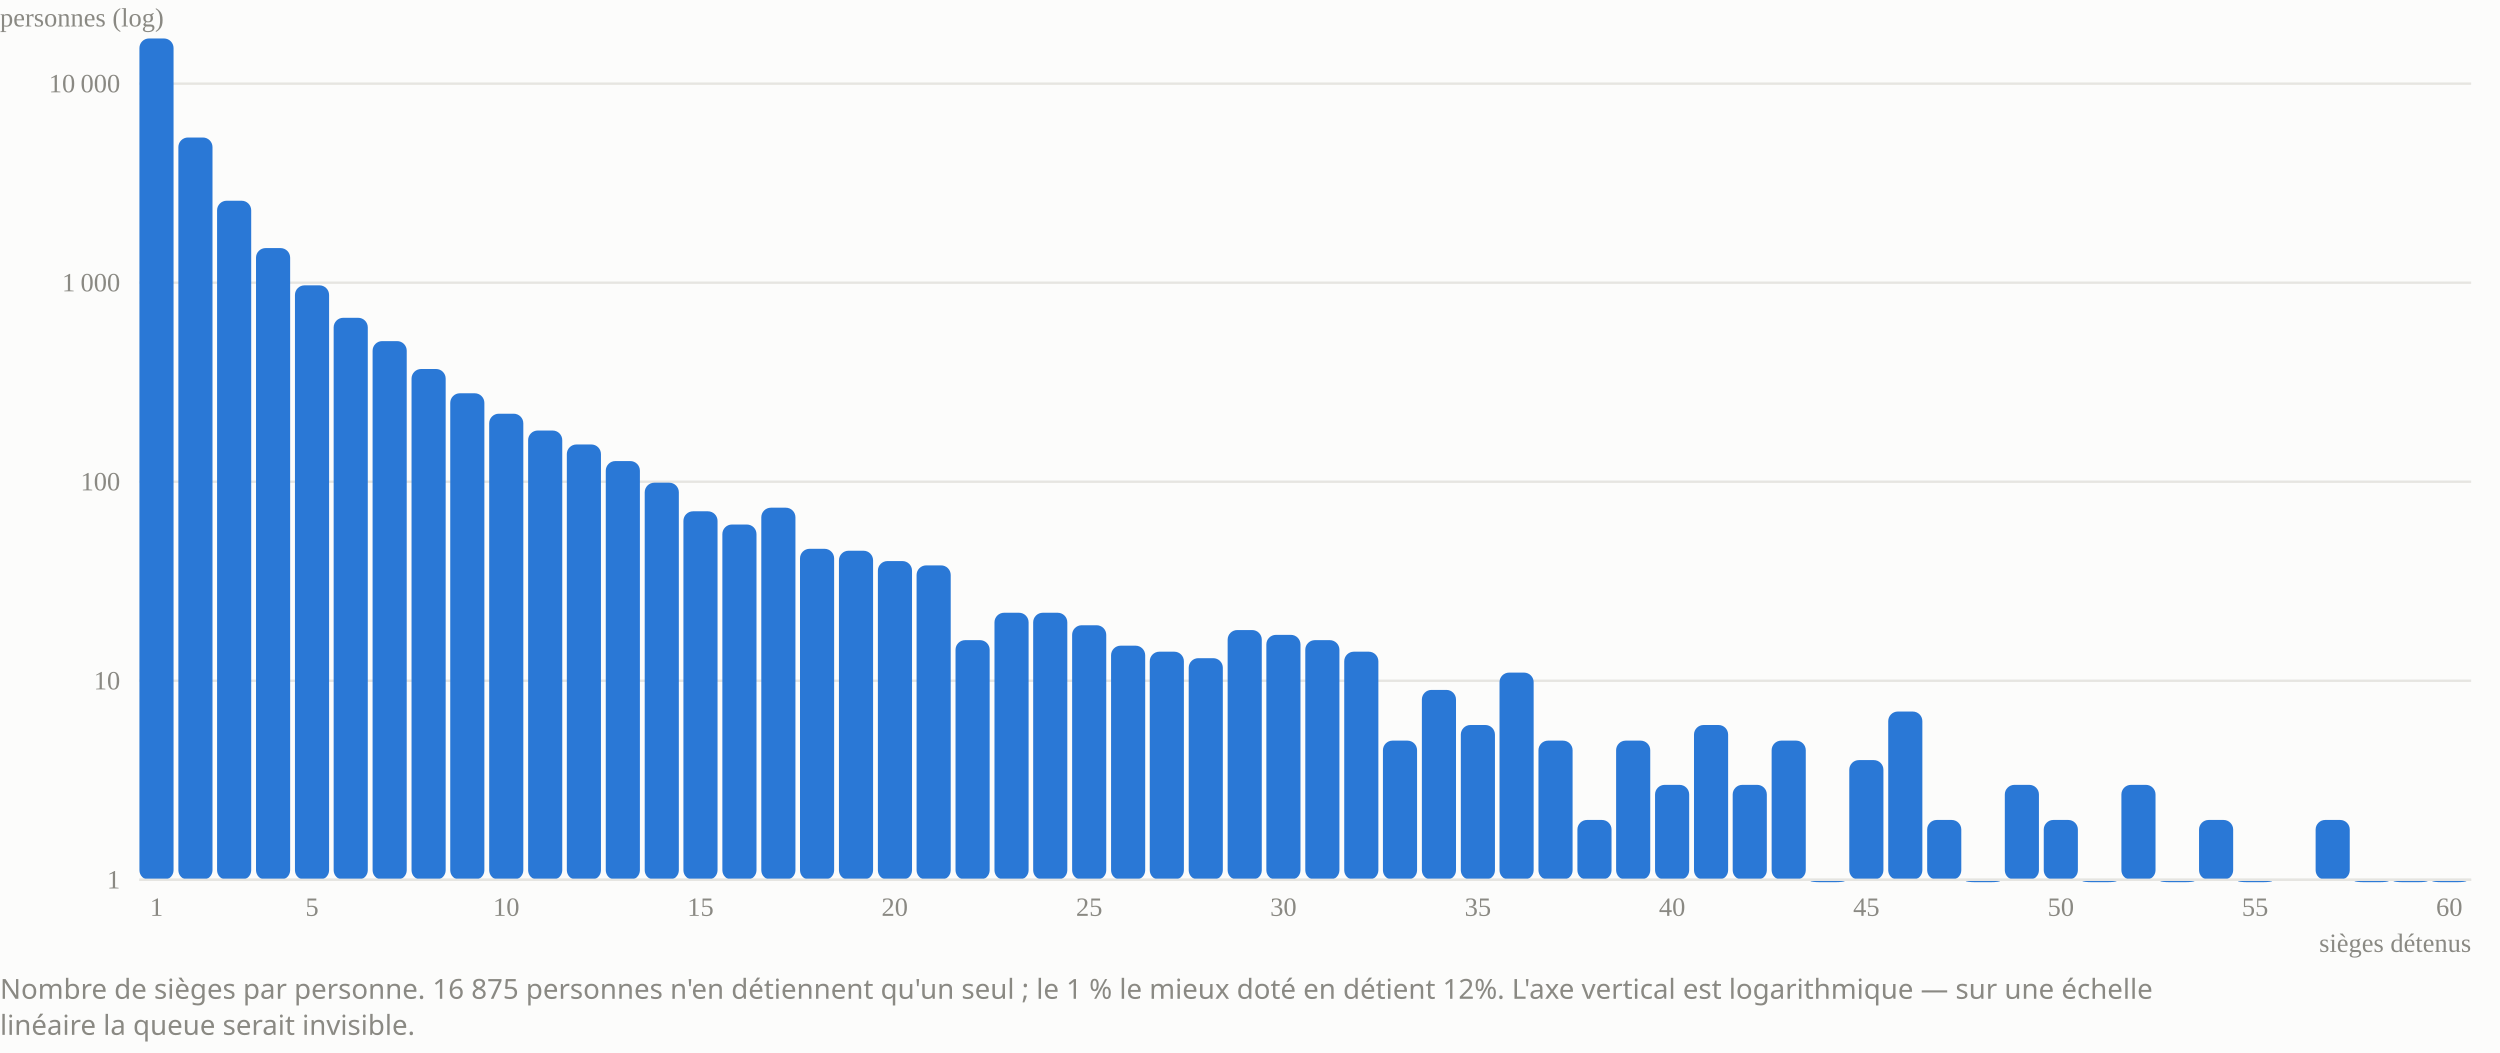
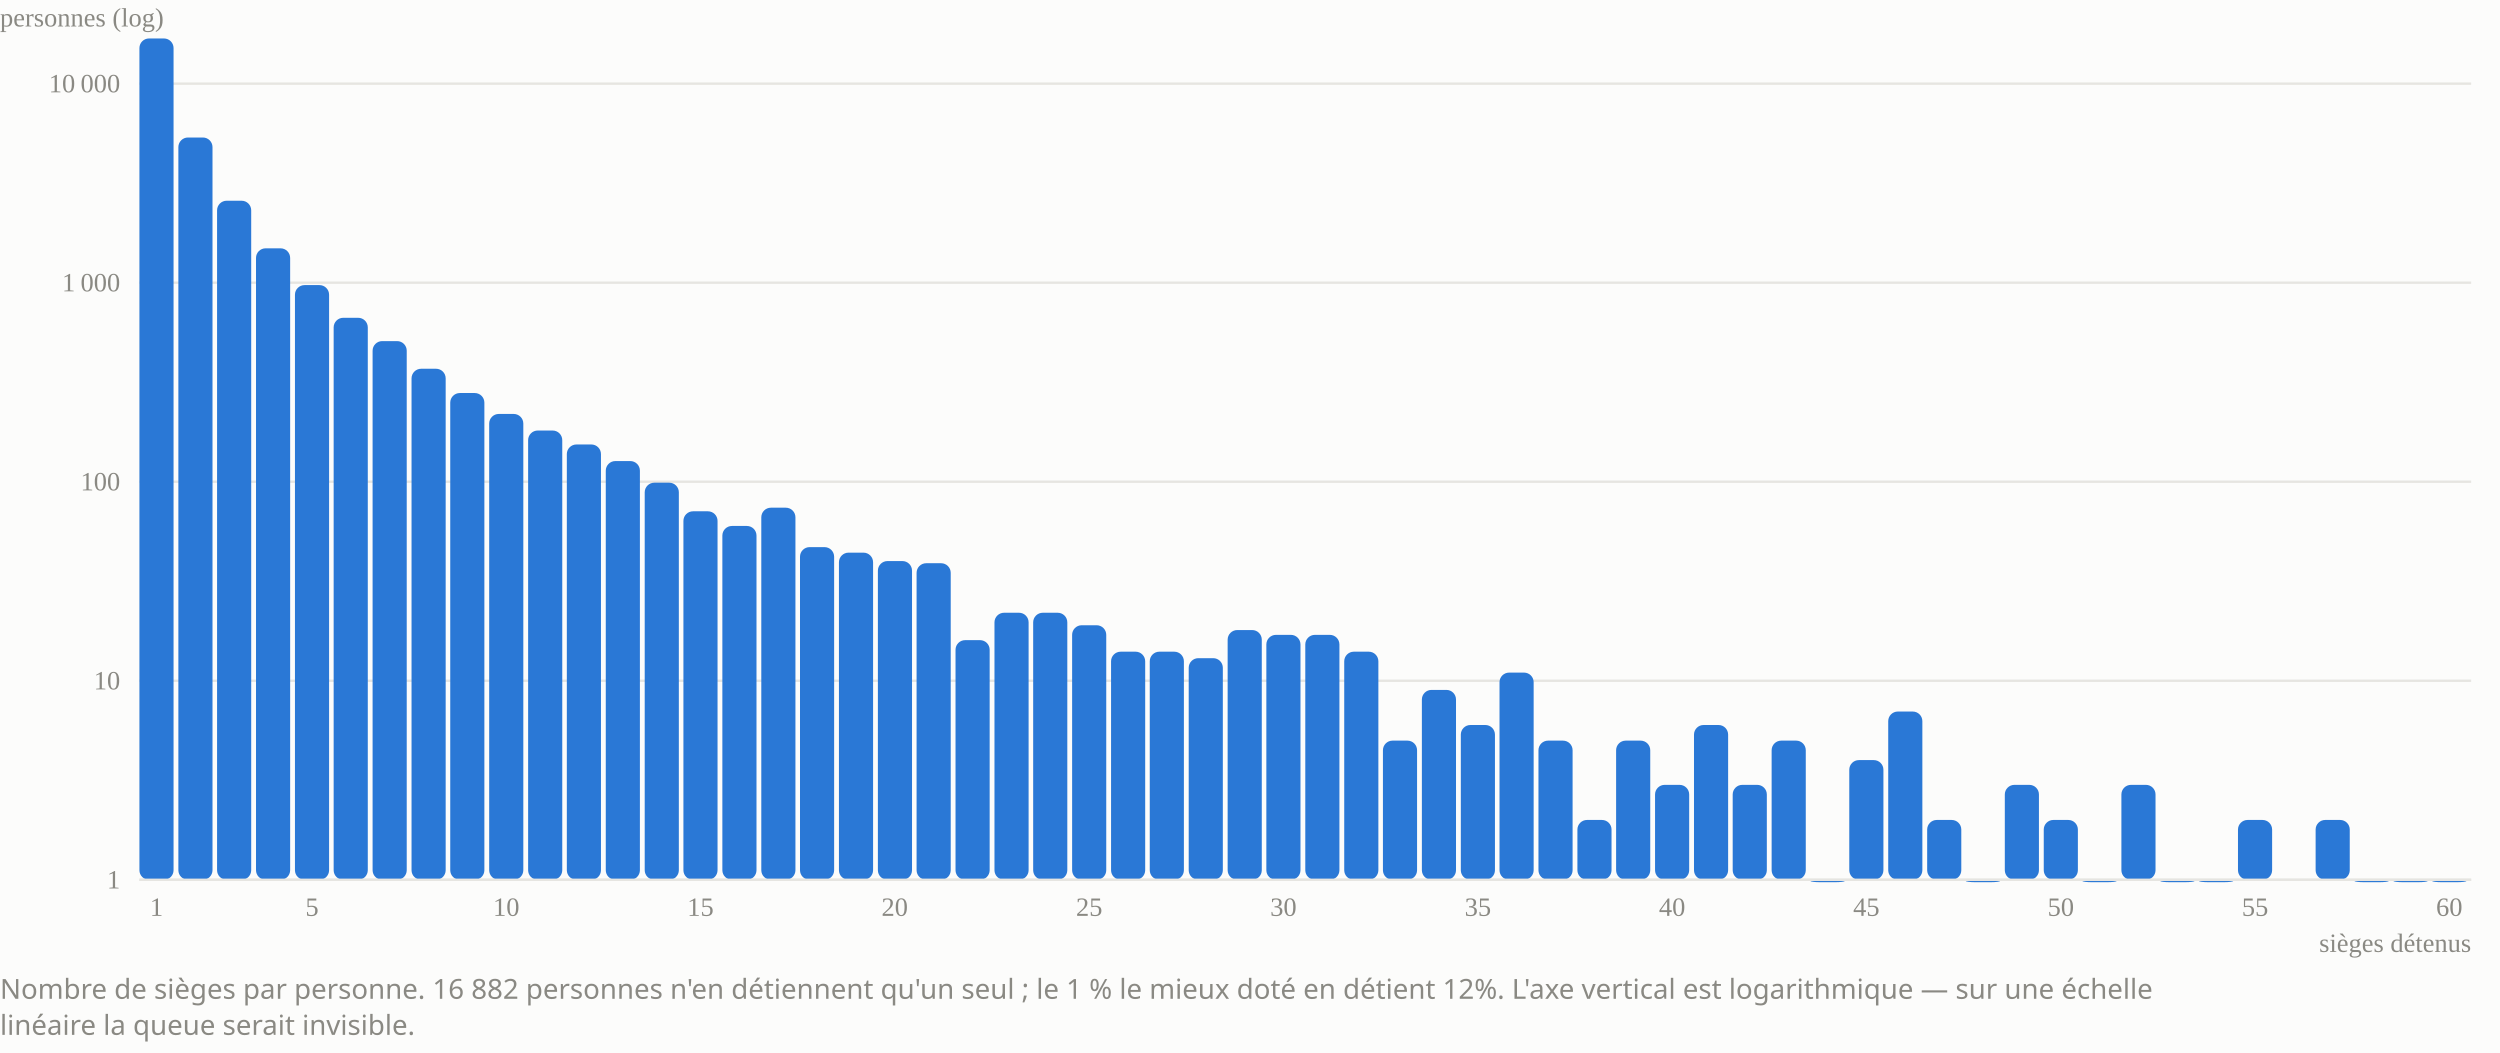
<svg xmlns="http://www.w3.org/2000/svg" viewBox="0 0 1040 438" width="1040" height="438" role="img" aria-label="Concentration des mandats">
  <rect width="1040" height="438" fill="#fcfcfb" />
  <line x1="58.0" y1="366.0" x2="1028.0" y2="366.0" stroke="#e6e5e1" stroke-width="1" />
  <text x="50.0" y="369.6" text-anchor="end" font-size="11.0" fill="#8a8983">1</text>
  <line x1="58.0" y1="283.2" x2="1028.0" y2="283.2" stroke="#e6e5e1" stroke-width="1" />
  <text x="50.0" y="286.8" text-anchor="end" font-size="11.0" fill="#8a8983">10</text>
  <line x1="58.0" y1="200.4" x2="1028.0" y2="200.4" stroke="#e6e5e1" stroke-width="1" />
  <text x="50.0" y="204.0" text-anchor="end" font-size="11.0" fill="#8a8983">100</text>
  <line x1="58.0" y1="117.6" x2="1028.0" y2="117.6" stroke="#e6e5e1" stroke-width="1" />
  <text x="50.0" y="121.2" text-anchor="end" font-size="11.0" fill="#8a8983">1 000</text>
  <line x1="58.0" y1="34.8" x2="1028.0" y2="34.8" stroke="#e6e5e1" stroke-width="1" />
  <text x="50.0" y="38.4" text-anchor="end" font-size="11.0" fill="#8a8983">10 000</text>
  <g class="mk">
    <rect x="58.0" y="16.0" width="14.2" height="350.0" rx="4.0" fill="#2a78d6" />
  </g>
  <text x="65.1" y="381.0" text-anchor="middle" font-size="11.0" fill="#8a8983">1</text>
  <g class="mk">
    <rect x="74.2" y="57.2" width="14.2" height="308.8" rx="4.0" fill="#2a78d6" />
  </g>
  <g class="mk">
    <rect x="90.3" y="83.5" width="14.2" height="282.5" rx="4.0" fill="#2a78d6" />
  </g>
  <g class="mk">
-     <rect x="106.5" y="103.2" width="14.2" height="262.8" rx="4.0" fill="#2a78d6" />
-   </g>
-   <g class="mk">
-     <rect x="122.7" y="118.7" width="14.2" height="247.3" rx="4.0" fill="#2a78d6" />
+     <rect x="106.5" y="103.3" width="14.2" height="262.7" rx="4.0" fill="#2a78d6" />
+   </g>
+   <g class="mk">
+     <rect x="122.7" y="118.6" width="14.2" height="247.4" rx="4.0" fill="#2a78d6" />
  </g>
  <text x="129.8" y="381.0" text-anchor="middle" font-size="11.0" fill="#8a8983">5</text>
  <g class="mk">
    <rect x="138.8" y="132.2" width="14.2" height="233.8" rx="4.0" fill="#2a78d6" />
  </g>
  <g class="mk">
    <rect x="155.0" y="141.9" width="14.2" height="224.1" rx="4.0" fill="#2a78d6" />
  </g>
  <g class="mk">
-     <rect x="171.2" y="153.5" width="14.2" height="212.5" rx="4.0" fill="#2a78d6" />
-   </g>
-   <g class="mk">
-     <rect x="187.3" y="163.6" width="14.2" height="202.4" rx="4.0" fill="#2a78d6" />
-   </g>
-   <g class="mk">
-     <rect x="203.5" y="172.1" width="14.2" height="193.9" rx="4.0" fill="#2a78d6" />
+     <rect x="171.2" y="153.4" width="14.2" height="212.6" rx="4.0" fill="#2a78d6" />
+   </g>
+   <g class="mk">
+     <rect x="187.3" y="163.5" width="14.2" height="202.5" rx="4.0" fill="#2a78d6" />
+   </g>
+   <g class="mk">
+     <rect x="203.5" y="172.2" width="14.2" height="193.8" rx="4.0" fill="#2a78d6" />
  </g>
  <text x="210.6" y="381.0" text-anchor="middle" font-size="11.0" fill="#8a8983">10</text>
  <g class="mk">
    <rect x="219.7" y="179.1" width="14.2" height="186.9" rx="4.0" fill="#2a78d6" />
  </g>
  <g class="mk">
    <rect x="235.8" y="184.9" width="14.2" height="181.1" rx="4.0" fill="#2a78d6" />
  </g>
  <g class="mk">
    <rect x="252.0" y="191.8" width="14.2" height="174.2" rx="4.0" fill="#2a78d6" />
  </g>
  <g class="mk">
    <rect x="268.2" y="200.8" width="14.2" height="165.2" rx="4.0" fill="#2a78d6" />
  </g>
  <g class="mk">
    <rect x="284.3" y="212.7" width="14.2" height="153.3" rx="4.0" fill="#2a78d6" />
  </g>
  <text x="291.4" y="381.0" text-anchor="middle" font-size="11.0" fill="#8a8983">15</text>
  <g class="mk">
-     <rect x="300.5" y="218.2" width="14.2" height="147.8" rx="4.0" fill="#2a78d6" />
+     <rect x="300.5" y="218.8" width="14.2" height="147.2" rx="4.0" fill="#2a78d6" />
  </g>
  <g class="mk">
    <rect x="316.7" y="211.2" width="14.2" height="154.8" rx="4.0" fill="#2a78d6" />
  </g>
  <g class="mk">
-     <rect x="332.8" y="228.3" width="14.2" height="137.7" rx="4.0" fill="#2a78d6" />
-   </g>
-   <g class="mk">
-     <rect x="349.0" y="229.1" width="14.2" height="136.9" rx="4.0" fill="#2a78d6" />
+     <rect x="332.8" y="227.6" width="14.2" height="138.4" rx="4.0" fill="#2a78d6" />
+   </g>
+   <g class="mk">
+     <rect x="349.0" y="229.9" width="14.2" height="136.1" rx="4.0" fill="#2a78d6" />
  </g>
  <g class="mk">
    <rect x="365.2" y="233.4" width="14.2" height="132.6" rx="4.0" fill="#2a78d6" />
  </g>
  <text x="372.2" y="381.0" text-anchor="middle" font-size="11.0" fill="#8a8983">20</text>
  <g class="mk">
-     <rect x="381.3" y="235.2" width="14.2" height="130.8" rx="4.0" fill="#2a78d6" />
+     <rect x="381.3" y="234.3" width="14.2" height="131.7" rx="4.0" fill="#2a78d6" />
  </g>
  <g class="mk">
    <rect x="397.5" y="266.3" width="14.2" height="99.7" rx="4.0" fill="#2a78d6" />
  </g>
  <g class="mk">
    <rect x="413.7" y="254.9" width="14.2" height="111.1" rx="4.0" fill="#2a78d6" />
  </g>
  <g class="mk">
    <rect x="429.8" y="254.9" width="14.2" height="111.1" rx="4.0" fill="#2a78d6" />
  </g>
  <g class="mk">
    <rect x="446.0" y="260.1" width="14.2" height="105.9" rx="4.0" fill="#2a78d6" />
  </g>
  <text x="453.1" y="381.0" text-anchor="middle" font-size="11.0" fill="#8a8983">25</text>
  <g class="mk">
-     <rect x="462.2" y="268.6" width="14.2" height="97.4" rx="4.0" fill="#2a78d6" />
+     <rect x="462.2" y="271.1" width="14.2" height="94.9" rx="4.0" fill="#2a78d6" />
  </g>
  <g class="mk">
    <rect x="478.3" y="271.1" width="14.2" height="94.9" rx="4.0" fill="#2a78d6" />
  </g>
  <g class="mk">
    <rect x="494.5" y="273.8" width="14.2" height="92.2" rx="4.0" fill="#2a78d6" />
  </g>
  <g class="mk">
    <rect x="510.7" y="262.1" width="14.2" height="103.9" rx="4.0" fill="#2a78d6" />
  </g>
  <g class="mk">
    <rect x="526.8" y="264.1" width="14.2" height="101.9" rx="4.0" fill="#2a78d6" />
  </g>
  <text x="533.9" y="381.0" text-anchor="middle" font-size="11.0" fill="#8a8983">30</text>
  <g class="mk">
-     <rect x="543.0" y="266.3" width="14.2" height="99.7" rx="4.0" fill="#2a78d6" />
+     <rect x="543.0" y="264.1" width="14.2" height="101.9" rx="4.0" fill="#2a78d6" />
  </g>
  <g class="mk">
    <rect x="559.2" y="271.1" width="14.2" height="94.9" rx="4.0" fill="#2a78d6" />
  </g>
  <g class="mk">
    <rect x="575.3" y="308.1" width="14.2" height="57.9" rx="4.0" fill="#2a78d6" />
  </g>
  <g class="mk">
    <rect x="591.5" y="287.0" width="14.2" height="79.0" rx="4.0" fill="#2a78d6" />
  </g>
  <g class="mk">
    <rect x="607.7" y="301.6" width="14.2" height="64.4" rx="4.0" fill="#2a78d6" />
  </g>
  <text x="614.8" y="381.0" text-anchor="middle" font-size="11.0" fill="#8a8983">35</text>
  <g class="mk">
    <rect x="623.8" y="279.8" width="14.2" height="86.2" rx="4.0" fill="#2a78d6" />
  </g>
  <g class="mk">
    <rect x="640.0" y="308.1" width="14.2" height="57.9" rx="4.0" fill="#2a78d6" />
  </g>
  <g class="mk">
    <rect x="656.2" y="341.1" width="14.2" height="24.9" rx="4.0" fill="#2a78d6" />
  </g>
  <g class="mk">
    <rect x="672.3" y="308.1" width="14.2" height="57.9" rx="4.0" fill="#2a78d6" />
  </g>
  <g class="mk">
    <rect x="688.5" y="326.5" width="14.2" height="39.5" rx="4.0" fill="#2a78d6" />
  </g>
  <text x="695.6" y="381.0" text-anchor="middle" font-size="11.0" fill="#8a8983">40</text>
  <g class="mk">
    <rect x="704.7" y="301.6" width="14.2" height="64.4" rx="4.0" fill="#2a78d6" />
  </g>
  <g class="mk">
    <rect x="720.8" y="326.5" width="14.2" height="39.5" rx="4.0" fill="#2a78d6" />
  </g>
  <g class="mk">
    <rect x="737.0" y="308.1" width="14.2" height="57.9" rx="4.0" fill="#2a78d6" />
  </g>
  <g class="mk">
    <rect x="753.2" y="366.0" width="14.2" height="1.0" rx="4.0" fill="#2a78d6" />
  </g>
  <g class="mk">
    <rect x="769.3" y="316.2" width="14.2" height="49.8" rx="4.0" fill="#2a78d6" />
  </g>
  <text x="776.4" y="381.0" text-anchor="middle" font-size="11.0" fill="#8a8983">45</text>
  <g class="mk">
    <rect x="785.5" y="296.0" width="14.2" height="70.0" rx="4.0" fill="#2a78d6" />
  </g>
  <g class="mk">
    <rect x="801.7" y="341.1" width="14.2" height="24.9" rx="4.0" fill="#2a78d6" />
  </g>
  <g class="mk">
    <rect x="817.8" y="366.0" width="14.2" height="1.0" rx="4.0" fill="#2a78d6" />
  </g>
  <g class="mk">
    <rect x="834.0" y="326.5" width="14.2" height="39.5" rx="4.0" fill="#2a78d6" />
  </g>
  <g class="mk">
    <rect x="850.2" y="341.1" width="14.2" height="24.9" rx="4.0" fill="#2a78d6" />
  </g>
  <text x="857.3" y="381.0" text-anchor="middle" font-size="11.0" fill="#8a8983">50</text>
  <g class="mk">
    <rect x="866.3" y="366.0" width="14.2" height="1.0" rx="4.0" fill="#2a78d6" />
  </g>
  <g class="mk">
    <rect x="882.5" y="326.5" width="14.2" height="39.5" rx="4.0" fill="#2a78d6" />
  </g>
  <g class="mk">
    <rect x="898.7" y="366.0" width="14.2" height="1.0" rx="4.0" fill="#2a78d6" />
  </g>
  <g class="mk">
-     <rect x="914.8" y="341.1" width="14.2" height="24.9" rx="4.0" fill="#2a78d6" />
-   </g>
-   <g class="mk">
-     <rect x="931.0" y="366.0" width="14.2" height="1.0" rx="4.0" fill="#2a78d6" />
+     <rect x="914.8" y="366.0" width="14.2" height="1.0" rx="4.0" fill="#2a78d6" />
+   </g>
+   <g class="mk">
+     <rect x="931.0" y="341.1" width="14.2" height="24.9" rx="4.0" fill="#2a78d6" />
  </g>
  <text x="938.1" y="381.0" text-anchor="middle" font-size="11.0" fill="#8a8983">55</text>
  <g class="mk">
    <rect x="963.3" y="341.1" width="14.2" height="24.9" rx="4.0" fill="#2a78d6" />
  </g>
  <g class="mk">
    <rect x="979.5" y="366.0" width="14.2" height="1.0" rx="4.0" fill="#2a78d6" />
  </g>
  <g class="mk">
    <rect x="995.7" y="366.0" width="14.2" height="1.0" rx="4.0" fill="#2a78d6" />
  </g>
  <g class="mk">
    <rect x="1011.8" y="366.0" width="14.2" height="1.0" rx="4.0" fill="#2a78d6" />
  </g>
  <text x="1018.9" y="381.0" text-anchor="middle" font-size="11.0" fill="#8a8983">60</text>
  <line x1="58.0" y1="366.0" x2="1028.0" y2="366.0" stroke="#e6e5e1" stroke-width="1" />
  <text x="0.0" y="11.0" text-anchor="start" font-size="11.0" fill="#8a8983">personnes (log)</text>
  <text x="1028.0" y="396.0" text-anchor="end" font-size="11.0" fill="#8a8983">sièges détenus</text>
  <g font-size="11.5" font-family="ui-sans-serif,system-ui,sans-serif" fill="#8a8983">
-     <text x="0" y="415.5">Nombre de sièges par personne. 16 875 personnes n'en détiennent qu'un seul ; le 1 % le mieux doté en détient 12%. L'axe vertical est logarithmique — sur une échelle</text>
+     <text x="0" y="415.5">Nombre de sièges par personne. 16 882 personnes n'en détiennent qu'un seul ; le 1 % le mieux doté en détient 12%. L'axe vertical est logarithmique — sur une échelle</text>
    <text x="0" y="430.5">linéaire la queue serait invisible.</text>
  </g>
</svg>
